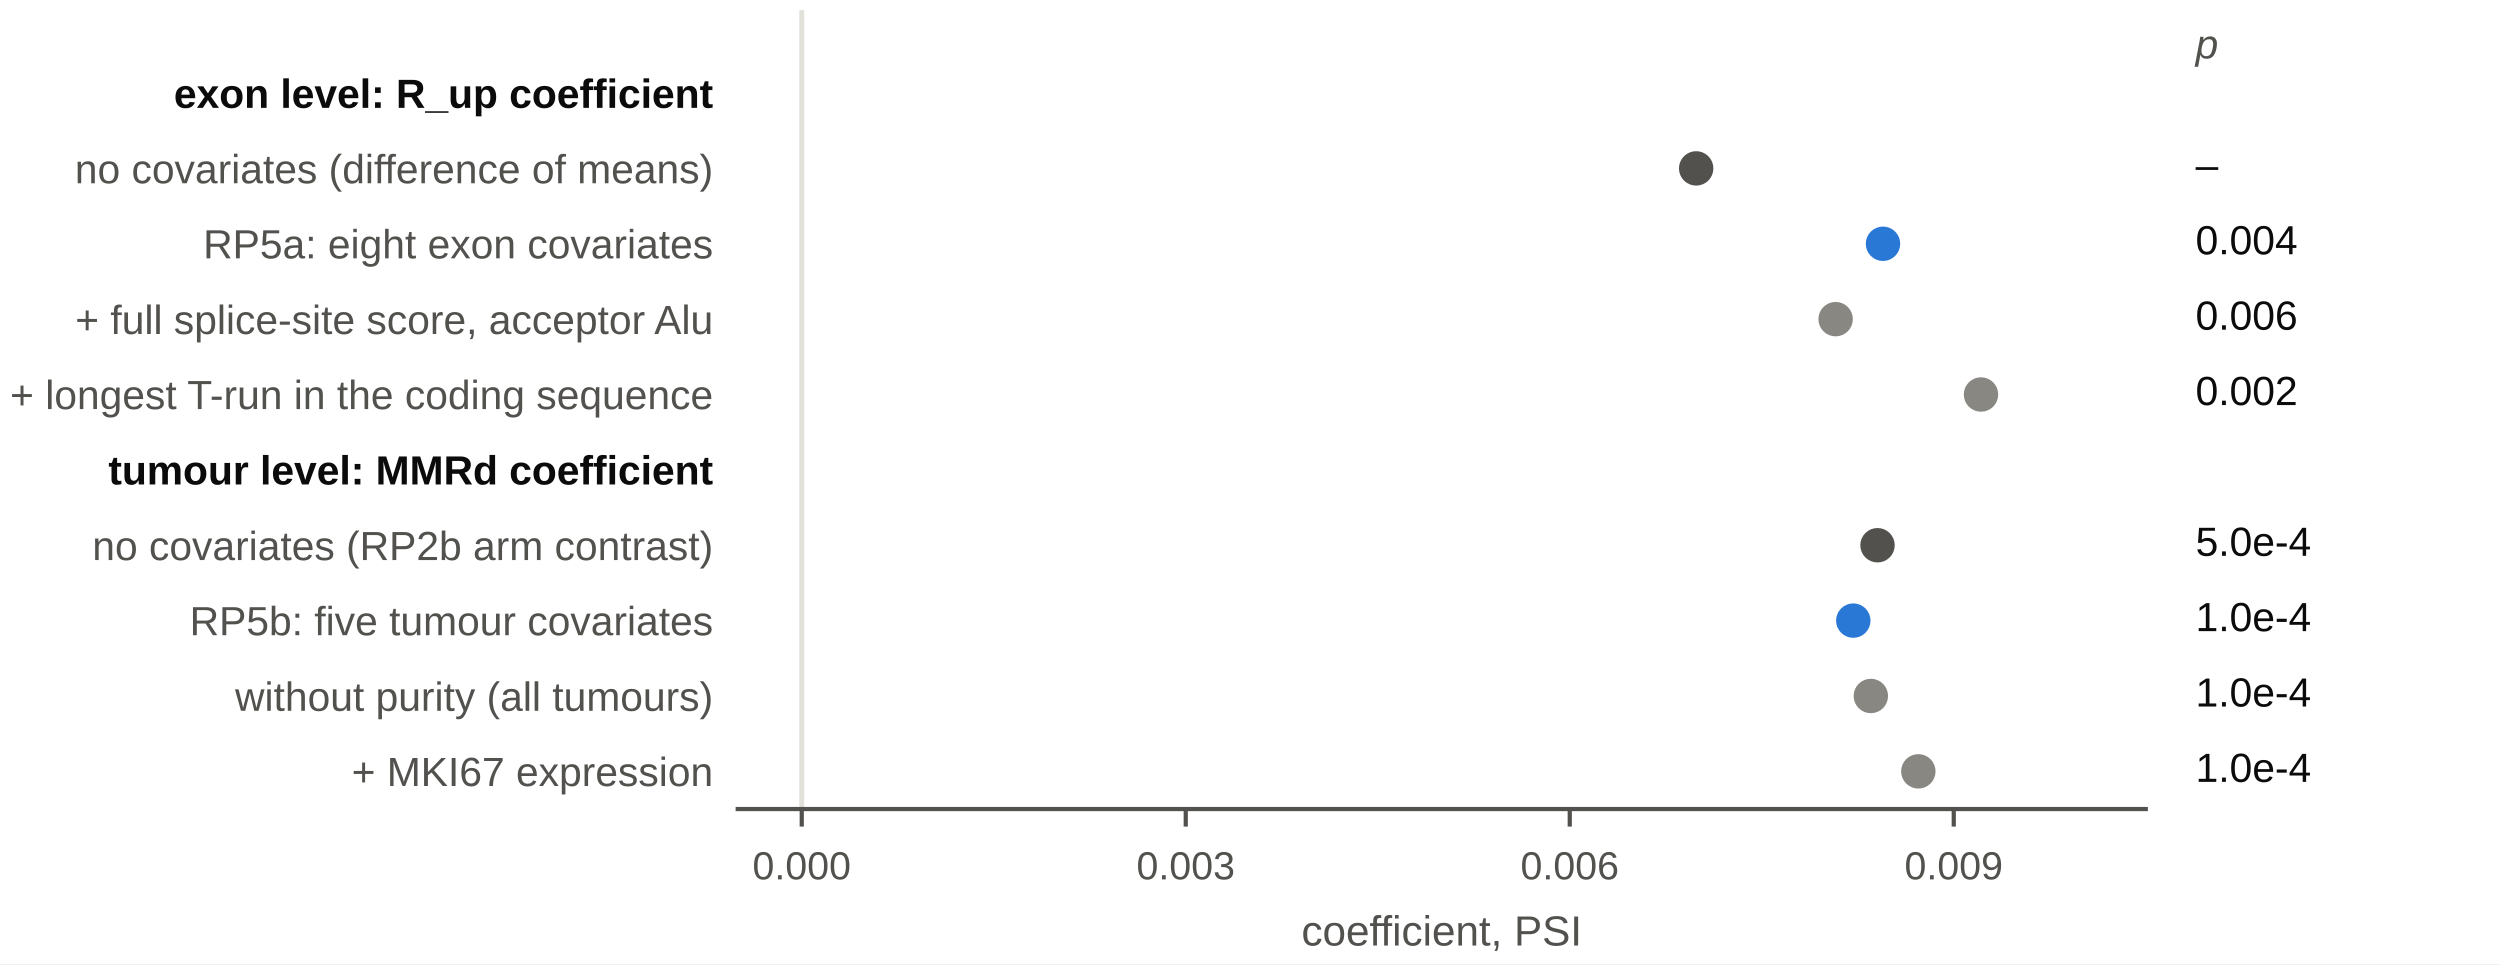
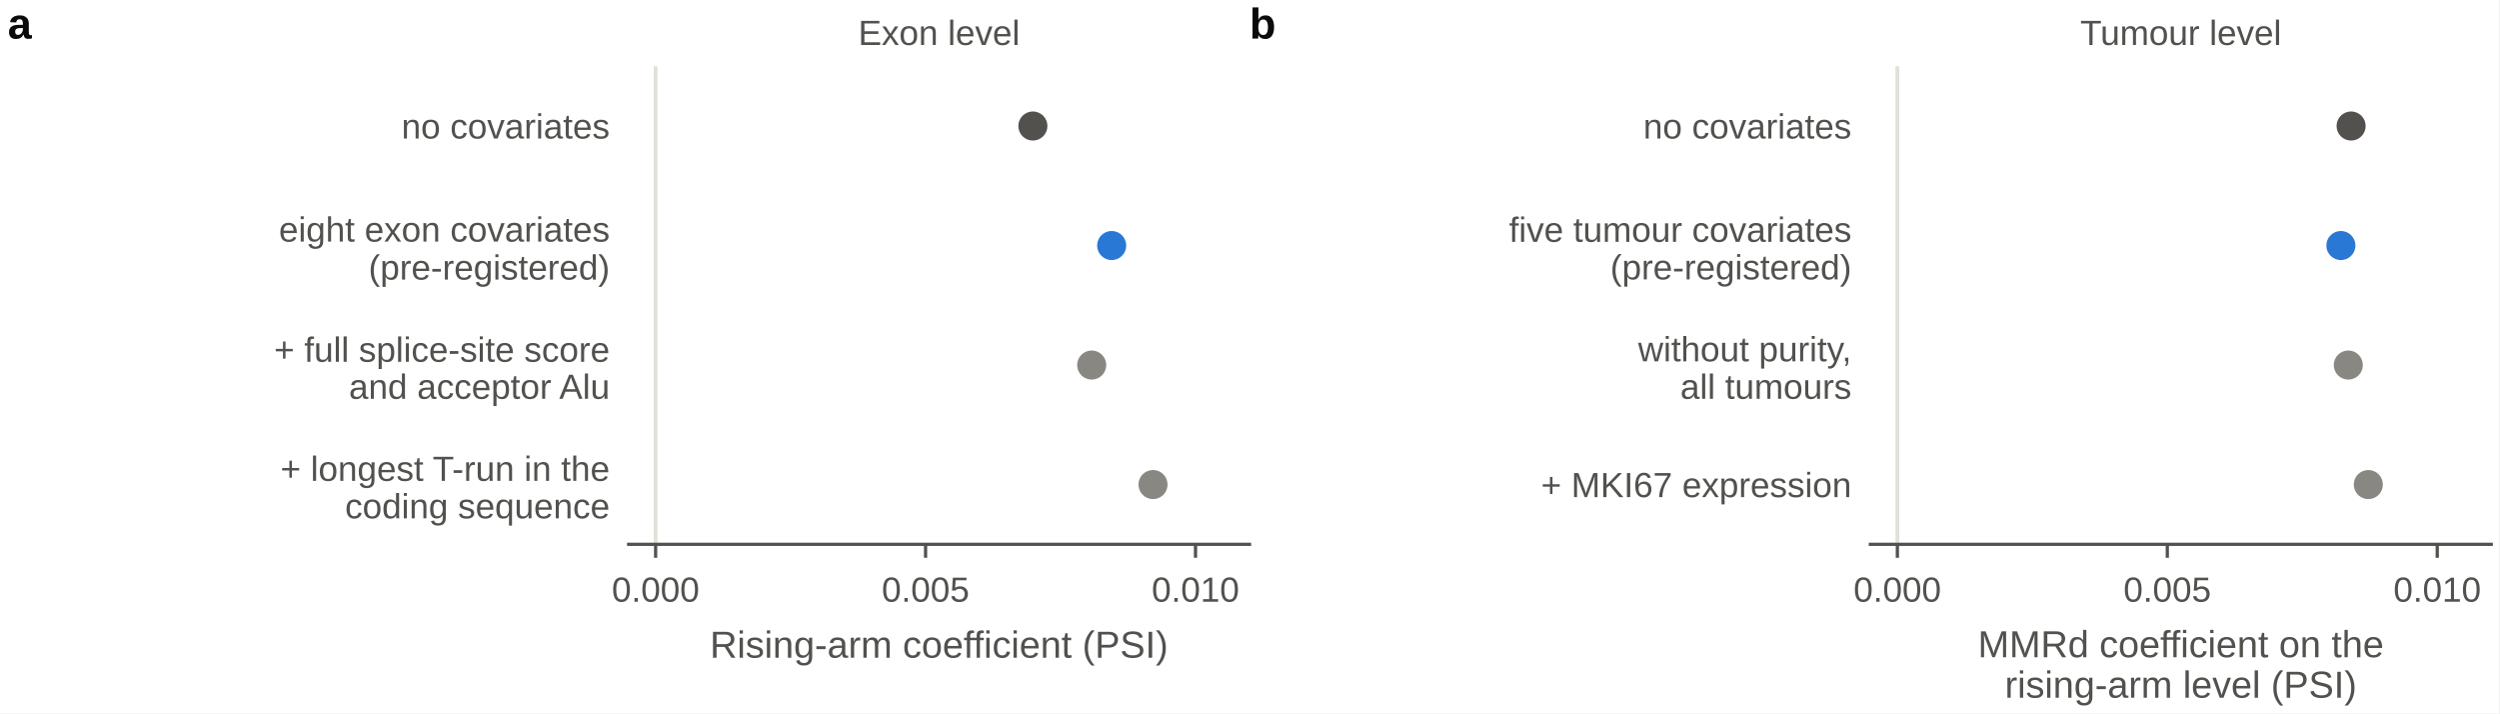
- <svg xmlns="http://www.w3.org/2000/svg" xmlns:xlink="http://www.w3.org/1999/xlink" width="355.645pt" height="137.141pt" viewBox="0 0 355.645 137.141" version="1.1">
+ <svg xmlns="http://www.w3.org/2000/svg" xmlns:xlink="http://www.w3.org/1999/xlink" width="463.867pt" height="132.372pt" viewBox="0 0 463.867 132.372" version="1.1">
  <defs>
    <style type="text/css">*{stroke-linejoin: round; stroke-linecap: butt}</style>
  </defs>
  <g id="figure_1">
    <g id="patch_1">
-       <path d="M -0 137.141  L 355.645 137.141  L 355.645 0  L -0 0  z " style="fill: #ffffff" />
+       <path d="M 0 132.372  L 463.867 132.372  L 463.867 -0  L 0 -0  z " style="fill: #ffffff" />
    </g>
    <g id="axes_1">
      <g id="patch_2">
-         <path d="M 104.95 115.092  L 305.251 115.092  L 305.251 1.44  L 104.95 1.44  z " style="fill: #ffffff" />
+         <path d="M 116.687 100.997  L 231.934 100.997  L 231.934 12.293  L 116.687 12.293  z " style="fill: #ffffff" />
      </g>
      <g id="line2d_1">
-         <path d="M 114.055 115.092  L 114.055 1.44  " clip-path="url(#p93a38bf229)" style="fill: none; stroke: #e1e0d9; stroke-width: 0.7; stroke-linecap: square" />
+         <path d="M 121.698 100.997  L 121.698 12.293  " clip-path="url(#pcd7454ae6a)" style="fill: none; stroke: #e1e0d9; stroke-width: 0.7; stroke-linecap: square" />
      </g>
      <g id="matplotlib.axis_1">
        <g id="xtick_1">
          <g id="line2d_2">
            <defs>
-               <path id="me3aef39484" d="M 0 0  L 0 2.5  " style="stroke: #52514e; stroke-width: 0.6" />
+               <path id="me0f5dee2c0" d="M 0 0  L 0 2.5  " style="stroke: #52514e; stroke-width: 0.6" />
            </defs>
            <g>
-               <use xlink:href="#me3aef39484" x="114.055" y="115.092" style="fill: #52514e; stroke: #52514e; stroke-width: 0.6" />
+               <use xlink:href="#me0f5dee2c0" x="121.698" y="100.997" style="fill: #52514e; stroke: #52514e; stroke-width: 0.6" />
            </g>
          </g>
          <g id="text_1">
-             <text style="font-size: 5.6px; font-family: 'Arial', 'Helvetica', 'DejaVu Sans', sans-serif; text-anchor: middle; fill: #52514e" x="114.055" y="125.1" transform="rotate(-0 114.0547 125.1004)">0.000</text>
+             <text style="font-size: 6.5px; font-family: 'Arial', 'Helvetica', 'DejaVu Sans', sans-serif; text-anchor: middle; fill: #52514e" x="121.698" y="111.65" transform="rotate(-0 121.6975 111.6497)">0.000</text>
          </g>
        </g>
        <g id="xtick_2">
          <g id="line2d_3">
            <g>
-               <use xlink:href="#me3aef39484" x="168.682" y="115.092" style="fill: #52514e; stroke: #52514e; stroke-width: 0.6" />
+               <use xlink:href="#me0f5dee2c0" x="171.805" y="100.997" style="fill: #52514e; stroke: #52514e; stroke-width: 0.6" />
            </g>
          </g>
          <g id="text_2">
-             <text style="font-size: 5.6px; font-family: 'Arial', 'Helvetica', 'DejaVu Sans', sans-serif; text-anchor: middle; fill: #52514e" x="168.682" y="125.1" transform="rotate(-0 168.6823 125.1004)">0.003</text>
+             <text style="font-size: 6.5px; font-family: 'Arial', 'Helvetica', 'DejaVu Sans', sans-serif; text-anchor: middle; fill: #52514e" x="171.805" y="111.65" transform="rotate(-0 171.8048 111.6497)">0.005</text>
          </g>
        </g>
        <g id="xtick_3">
          <g id="line2d_4">
            <g>
-               <use xlink:href="#me3aef39484" x="223.31" y="115.092" style="fill: #52514e; stroke: #52514e; stroke-width: 0.6" />
+               <use xlink:href="#me0f5dee2c0" x="221.912" y="100.997" style="fill: #52514e; stroke: #52514e; stroke-width: 0.6" />
            </g>
          </g>
          <g id="text_3">
-             <text style="font-size: 5.6px; font-family: 'Arial', 'Helvetica', 'DejaVu Sans', sans-serif; text-anchor: middle; fill: #52514e" x="223.31" y="125.1" transform="rotate(-0 223.3098 125.1004)">0.006</text>
-           </g>
-         </g>
-         <g id="xtick_4">
-           <g id="line2d_5">
-             <g>
-               <use xlink:href="#me3aef39484" x="277.937" y="115.092" style="fill: #52514e; stroke: #52514e; stroke-width: 0.6" />
-             </g>
-           </g>
-           <g id="text_4">
-             <text style="font-size: 5.6px; font-family: 'Arial', 'Helvetica', 'DejaVu Sans', sans-serif; text-anchor: middle; fill: #52514e" x="277.937" y="125.1" transform="rotate(-0 277.9374 125.1004)">0.009</text>
-           </g>
-         </g>
-         <g id="text_5">
-           <text style="font-size: 6px; font-family: 'Arial', 'Helvetica', 'DejaVu Sans', sans-serif; text-anchor: middle; fill: #52514e" x="205.101" y="134.508" transform="rotate(-0 205.1007 134.5081)">coefficient, PSI</text>
+             <text style="font-size: 6.5px; font-family: 'Arial', 'Helvetica', 'DejaVu Sans', sans-serif; text-anchor: middle; fill: #52514e" x="221.912" y="111.65" transform="rotate(-0 221.9121 111.6497)">0.010</text>
+           </g>
+         </g>
+         <g id="text_4">
+           <text style="font-size: 7px; font-family: 'Arial', 'Helvetica', 'DejaVu Sans', sans-serif; text-anchor: middle; fill: #52514e" x="174.31" y="122.037" transform="rotate(-0 174.3102 122.0374)">Rising-arm coefficient (PSI)</text>
        </g>
      </g>
      <g id="matplotlib.axis_2">
        <g id="ytick_1">
+           <g id="line2d_5" />
+           <g id="text_5">
+             <text style="font-size: 6.5px; font-family: 'Arial', 'Helvetica', 'DejaVu Sans', sans-serif; text-anchor: end; fill: #52514e" x="113.187" y="25.707" transform="rotate(-0 113.1868 25.70745)">no covariates</text>
+           </g>
+         </g>
+         <g id="ytick_2">
          <g id="line2d_6" />
          <g id="text_6">
-             <text style="font-weight: 700; font-size: 5.8px; font-family: 'Arial', 'Helvetica', 'DejaVu Sans', sans-serif; text-anchor: end; fill: #0b0b0b" x="101.45" y="15.345" transform="rotate(-0 101.4501 15.34519)">exon level: R_up coefficient</text>
-           </g>
-         </g>
-         <g id="ytick_2">
+             <text style="font-size: 6.5px; font-family: 'Arial', 'Helvetica', 'DejaVu Sans', sans-serif; fill: #52514e" transform="translate(51.76482 44.83353)">eight exon covariates</text>
+             <text style="font-size: 6.5px; font-family: 'Arial', 'Helvetica', 'DejaVu Sans', sans-serif; fill: #52514e" transform="translate(68.39872 51.87973)">(pre-registered)</text>
+           </g>
+         </g>
+         <g id="ytick_3">
          <g id="line2d_7" />
          <g id="text_7">
-             <text style="font-size: 5.8px; font-family: 'Arial', 'Helvetica', 'DejaVu Sans', sans-serif; text-anchor: end; fill: #52514e" x="101.45" y="26.067" transform="rotate(-0 101.4501 26.06707)">no covariates (difference of means)</text>
-           </g>
-         </g>
-         <g id="ytick_3">
+             <text style="font-size: 6.5px; font-family: 'Arial', 'Helvetica', 'DejaVu Sans', sans-serif; fill: #52514e" transform="translate(50.87412 67.12683)">+ full splice-site score</text>
+             <text style="font-size: 6.5px; font-family: 'Arial', 'Helvetica', 'DejaVu Sans', sans-serif; fill: #52514e" transform="translate(64.76583 74.0018)">and acceptor Alu</text>
+           </g>
+         </g>
+         <g id="ytick_4">
          <g id="line2d_8" />
          <g id="text_8">
-             <text style="font-size: 5.8px; font-family: 'Arial', 'Helvetica', 'DejaVu Sans', sans-serif; text-anchor: end; fill: #52514e" x="101.45" y="36.754" transform="rotate(-0 101.4501 36.75362)">RP5a: eight exon covariates</text>
-           </g>
-         </g>
-         <g id="ytick_4">
-           <g id="line2d_9" />
-           <g id="text_9">
-             <text style="font-size: 5.8px; font-family: 'Arial', 'Helvetica', 'DejaVu Sans', sans-serif; text-anchor: end; fill: #52514e" x="101.45" y="47.511" transform="rotate(-0 101.4501 47.51085)">+ full splice-site score, acceptor Alu</text>
-           </g>
-         </g>
-         <g id="ytick_5">
-           <g id="line2d_10" />
-           <g id="text_10">
-             <text style="font-size: 5.8px; font-family: 'Arial', 'Helvetica', 'DejaVu Sans', sans-serif; text-anchor: end; fill: #52514e" x="101.45" y="58.197" transform="rotate(-0 101.4501 58.19739)">+ longest T-run in the coding sequence</text>
-           </g>
-         </g>
-         <g id="ytick_6">
-           <g id="line2d_11" />
-           <g id="text_11">
-             <text style="font-weight: 700; font-size: 5.8px; font-family: 'Arial', 'Helvetica', 'DejaVu Sans', sans-serif; text-anchor: end; fill: #0b0b0b" x="101.45" y="68.919" transform="rotate(-0 101.4501 68.91927)">tumour level: MMRd coefficient</text>
-           </g>
-         </g>
-         <g id="ytick_7">
-           <g id="line2d_12" />
-           <g id="text_12">
-             <text style="font-size: 5.8px; font-family: 'Arial', 'Helvetica', 'DejaVu Sans', sans-serif; text-anchor: end; fill: #52514e" x="101.45" y="79.677" transform="rotate(-0 101.4501 79.67651)">no covariates (RP2b arm contrast)</text>
-           </g>
-         </g>
-         <g id="ytick_8">
-           <g id="line2d_13" />
-           <g id="text_13">
-             <text style="font-size: 5.8px; font-family: 'Arial', 'Helvetica', 'DejaVu Sans', sans-serif; text-anchor: end; fill: #52514e" x="101.45" y="90.363" transform="rotate(-0 101.4501 90.36305)">RP5b: five tumour covariates</text>
-           </g>
-         </g>
-         <g id="ytick_9">
-           <g id="line2d_14" />
-           <g id="text_14">
-             <text style="font-size: 5.8px; font-family: 'Arial', 'Helvetica', 'DejaVu Sans', sans-serif; text-anchor: end; fill: #52514e" x="101.45" y="101.12" transform="rotate(-0 101.4501 101.1203)">without purity (all tumours)</text>
-           </g>
-         </g>
-         <g id="ytick_10">
-           <g id="line2d_15" />
-           <g id="text_15">
-             <text style="font-size: 5.8px; font-family: 'Arial', 'Helvetica', 'DejaVu Sans', sans-serif; text-anchor: end; fill: #52514e" x="101.45" y="111.815" transform="rotate(-0 101.4501 111.8154)">+ MKI67 expression</text>
-           </g>
-         </g>
-       </g>
-       <g id="line2d_16">
+             <text style="font-size: 6.5px; font-family: 'Arial', 'Helvetica', 'DejaVu Sans', sans-serif; fill: #52514e" transform="translate(52.05833 89.22514)">+ longest T-run in the</text>
+             <text style="font-size: 6.5px; font-family: 'Arial', 'Helvetica', 'DejaVu Sans', sans-serif; fill: #52514e" transform="translate(64.04068 96.17628)">coding sequence</text>
+           </g>
+         </g>
+       </g>
+       <g id="patch_3">
+         <path d="M 116.687 100.997  L 231.934 100.997  " style="fill: none; stroke: #52514e; stroke-width: 0.6; stroke-linejoin: miter; stroke-linecap: square" />
+       </g>
+       <g id="line2d_9">
        <defs>
-           <path id="me55f7d7b95" d="M 0 1.95  C 0.517 1.95 1.013 1.745 1.379 1.379  C 1.745 1.013 1.95 0.517 1.95 0  C 1.95 -0.517 1.745 -1.013 1.379 -1.379  C 1.013 -1.745 0.517 -1.95 0 -1.95  C -0.517 -1.95 -1.013 -1.745 -1.379 -1.379  C -1.745 -1.013 -1.95 -0.517 -1.95 0  C -1.95 0.517 -1.745 1.013 -1.379 1.379  C -1.013 1.745 -0.517 1.95 0 1.95  z " style="stroke: #52514e" />
+           <path id="mab4841343a" d="M 0 2.2  C 0.583 2.2 1.143 1.968 1.556 1.556  C 1.968 1.143 2.2 0.583 2.2 0  C 2.2 -0.583 1.968 -1.143 1.556 -1.556  C 1.143 -1.968 0.583 -2.2 0 -2.2  C -0.583 -2.2 -1.143 -1.968 -1.556 -1.556  C -1.968 -1.143 -2.2 -0.583 -2.2 0  C -2.2 0.583 -1.968 1.143 -1.556 1.556  C -1.143 1.968 -0.583 2.2 0 2.2  z " style="stroke: #52514e" />
        </defs>
-         <g clip-path="url(#p93a38bf229)">
-           <use xlink:href="#me55f7d7b95" x="241.294" y="23.956" style="fill: #52514e; stroke: #52514e" />
-         </g>
-       </g>
-       <g id="line2d_17">
+         <g clip-path="url(#pcd7454ae6a)">
+           <use xlink:href="#mab4841343a" x="191.724" y="23.381" style="fill: #52514e; stroke: #52514e" />
+         </g>
+       </g>
+       <g id="line2d_10">
        <defs>
-           <path id="m1c44965573" d="M 0 1.95  C 0.517 1.95 1.013 1.745 1.379 1.379  C 1.745 1.013 1.95 0.517 1.95 0  C 1.95 -0.517 1.745 -1.013 1.379 -1.379  C 1.013 -1.745 0.517 -1.95 0 -1.95  C -0.517 -1.95 -1.013 -1.745 -1.379 -1.379  C -1.745 -1.013 -1.95 -0.517 -1.95 0  C -1.95 0.517 -1.745 1.013 -1.379 1.379  C -1.013 1.745 -0.517 1.95 0 1.95  z " style="stroke: #2a78d6" />
+           <path id="m0bff9bb529" d="M 0 2.2  C 0.583 2.2 1.143 1.968 1.556 1.556  C 1.968 1.143 2.2 0.583 2.2 0  C 2.2 -0.583 1.968 -1.143 1.556 -1.556  C 1.143 -1.968 0.583 -2.2 0 -2.2  C -0.583 -2.2 -1.143 -1.968 -1.556 -1.556  C -1.968 -1.143 -2.2 -0.583 -2.2 0  C -2.2 0.583 -1.968 1.143 -1.556 1.556  C -1.143 1.968 -0.583 2.2 0 2.2  z " style="stroke: #2a78d6" />
        </defs>
-         <g clip-path="url(#p93a38bf229)">
-           <use xlink:href="#m1c44965573" x="267.871" y="34.678" style="fill: #2a78d6; stroke: #2a78d6" />
-         </g>
-       </g>
-       <g id="line2d_18">
+         <g clip-path="url(#pcd7454ae6a)">
+           <use xlink:href="#m0bff9bb529" x="206.35" y="45.557" style="fill: #2a78d6; stroke: #2a78d6" />
+         </g>
+       </g>
+       <g id="line2d_11">
        <defs>
-           <path id="ma4c8d04171" d="M 0 1.95  C 0.517 1.95 1.013 1.745 1.379 1.379  C 1.745 1.013 1.95 0.517 1.95 0  C 1.95 -0.517 1.745 -1.013 1.379 -1.379  C 1.013 -1.745 0.517 -1.95 0 -1.95  C -0.517 -1.95 -1.013 -1.745 -1.379 -1.379  C -1.745 -1.013 -1.95 -0.517 -1.95 0  C -1.95 0.517 -1.745 1.013 -1.379 1.379  C -1.013 1.745 -0.517 1.95 0 1.95  z " style="stroke: #898781" />
+           <path id="m44e1e31f8a" d="M 0 2.2  C 0.583 2.2 1.143 1.968 1.556 1.556  C 1.968 1.143 2.2 0.583 2.2 0  C 2.2 -0.583 1.968 -1.143 1.556 -1.556  C 1.143 -1.968 0.583 -2.2 0 -2.2  C -0.583 -2.2 -1.143 -1.968 -1.556 -1.556  C -1.968 -1.143 -2.2 -0.583 -2.2 0  C -2.2 0.583 -1.968 1.143 -1.556 1.556  C -1.143 1.968 -0.583 2.2 0 2.2  z " style="stroke: #898781" />
        </defs>
-         <g clip-path="url(#p93a38bf229)">
-           <use xlink:href="#ma4c8d04171" x="261.132" y="45.4" style="fill: #898781; stroke: #898781" />
-         </g>
-       </g>
-       <g id="line2d_19">
-         <g clip-path="url(#p93a38bf229)">
-           <use xlink:href="#ma4c8d04171" x="281.813" y="56.122" style="fill: #898781; stroke: #898781" />
-         </g>
-       </g>
-       <g id="line2d_20">
-         <g clip-path="url(#p93a38bf229)">
-           <use xlink:href="#me55f7d7b95" x="267.092" y="77.565" style="fill: #52514e; stroke: #52514e" />
-         </g>
-       </g>
-       <g id="line2d_21">
-         <g clip-path="url(#p93a38bf229)">
-           <use xlink:href="#m1c44965573" x="263.646" y="88.287" style="fill: #2a78d6; stroke: #2a78d6" />
-         </g>
-       </g>
-       <g id="line2d_22">
-         <g clip-path="url(#p93a38bf229)">
-           <use xlink:href="#ma4c8d04171" x="266.143" y="99.009" style="fill: #898781; stroke: #898781" />
-         </g>
-       </g>
-       <g id="line2d_23">
-         <g clip-path="url(#p93a38bf229)">
-           <use xlink:href="#ma4c8d04171" x="272.898" y="109.731" style="fill: #898781; stroke: #898781" />
-         </g>
-       </g>
-       <g id="patch_3">
-         <path d="M 104.95 115.092  L 305.251 115.092  " style="fill: none; stroke: #52514e; stroke-width: 0.6; stroke-linejoin: miter; stroke-linecap: square" />
+         <g clip-path="url(#pcd7454ae6a)">
+           <use xlink:href="#m44e1e31f8a" x="202.642" y="67.733" style="fill: #898781; stroke: #898781" />
+         </g>
+       </g>
+       <g id="line2d_12">
+         <g clip-path="url(#pcd7454ae6a)">
+           <use xlink:href="#m44e1e31f8a" x="214.024" y="89.909" style="fill: #898781; stroke: #898781" />
+         </g>
+       </g>
+       <g id="text_9">
+         <text style="font-size: 6.5px; font-family: 'Arial', 'Helvetica', 'DejaVu Sans', sans-serif; text-anchor: middle; fill: #52514e" x="174.31" y="8.34" transform="rotate(-0 174.3102 8.340165)">Exon level</text>
+       </g>
+       <g id="text_10">
+         <text style="font-weight: 700; font-size: 8px; font-family: 'Arial', 'Helvetica', 'DejaVu Sans', sans-serif; text-anchor: start; fill: #0b0b0b" x="1.44" y="7.166" transform="rotate(-0 1.44 7.16625)">a</text>
      </g>
    </g>
    <g id="axes_2">
-       <g id="text_16">
-         <text style="font-size: 5.8px; font-family: 'Arial', 'Helvetica', 'DejaVu Sans', sans-serif; text-anchor: start; fill: #0b0b0b" x="312.342" y="25.455" transform="rotate(-0 312.3418 25.45535)">–</text>
-       </g>
-       <g id="text_17">
-         <text style="font-size: 5.8px; font-family: 'Arial', 'Helvetica', 'DejaVu Sans', sans-serif; text-anchor: start; fill: #0b0b0b" x="312.342" y="36.177" transform="rotate(-0 312.3418 36.17724)">0.004</text>
-       </g>
-       <g id="text_18">
-         <text style="font-size: 5.8px; font-family: 'Arial', 'Helvetica', 'DejaVu Sans', sans-serif; text-anchor: start; fill: #0b0b0b" x="312.342" y="46.899" transform="rotate(-0 312.3418 46.89913)">0.006</text>
+       <g id="patch_4">
+         <path d="M 347.18 100.997  L 462.427 100.997  L 462.427 12.293  L 347.18 12.293  z " style="fill: #ffffff" />
+       </g>
+       <g id="line2d_13">
+         <path d="M 352.191 100.997  L 352.191 12.293  " clip-path="url(#pea4fc04236)" style="fill: none; stroke: #e1e0d9; stroke-width: 0.7; stroke-linecap: square" />
+       </g>
+       <g id="matplotlib.axis_3">
+         <g id="xtick_4">
+           <g id="line2d_14">
+             <g>
+               <use xlink:href="#me0f5dee2c0" x="352.191" y="100.997" style="fill: #52514e; stroke: #52514e; stroke-width: 0.6" />
+             </g>
+           </g>
+           <g id="text_11">
+             <text style="font-size: 6.5px; font-family: 'Arial', 'Helvetica', 'DejaVu Sans', sans-serif; text-anchor: middle; fill: #52514e" x="352.191" y="111.65" transform="rotate(-0 352.191 111.6497)">0.000</text>
+           </g>
+         </g>
+         <g id="xtick_5">
+           <g id="line2d_15">
+             <g>
+               <use xlink:href="#me0f5dee2c0" x="402.298" y="100.997" style="fill: #52514e; stroke: #52514e; stroke-width: 0.6" />
+             </g>
+           </g>
+           <g id="text_12">
+             <text style="font-size: 6.5px; font-family: 'Arial', 'Helvetica', 'DejaVu Sans', sans-serif; text-anchor: middle; fill: #52514e" x="402.298" y="111.65" transform="rotate(-0 402.2983 111.6497)">0.005</text>
+           </g>
+         </g>
+         <g id="xtick_6">
+           <g id="line2d_16">
+             <g>
+               <use xlink:href="#me0f5dee2c0" x="452.406" y="100.997" style="fill: #52514e; stroke: #52514e; stroke-width: 0.6" />
+             </g>
+           </g>
+           <g id="text_13">
+             <text style="font-size: 6.5px; font-family: 'Arial', 'Helvetica', 'DejaVu Sans', sans-serif; text-anchor: middle; fill: #52514e" x="452.406" y="111.65" transform="rotate(-0 452.4056 111.6497)">0.010</text>
+           </g>
+         </g>
+         <g id="text_14">
+           <text style="font-size: 7px; font-family: 'Arial', 'Helvetica', 'DejaVu Sans', sans-serif; fill: #52514e" transform="translate(367.1278 121.9521)">MMRd coefficient on the</text>
+           <text style="font-size: 7px; font-family: 'Arial', 'Helvetica', 'DejaVu Sans', sans-serif; fill: #52514e" transform="translate(372.1328 129.4583)">rising-arm level (PSI)</text>
+         </g>
+       </g>
+       <g id="matplotlib.axis_4">
+         <g id="ytick_5">
+           <g id="line2d_17" />
+           <g id="text_15">
+             <text style="font-size: 6.5px; font-family: 'Arial', 'Helvetica', 'DejaVu Sans', sans-serif; text-anchor: end; fill: #52514e" x="343.68" y="25.707" transform="rotate(-0 343.6803 25.70745)">no covariates</text>
+           </g>
+         </g>
+         <g id="ytick_6">
+           <g id="line2d_18" />
+           <g id="text_16">
+             <text style="font-size: 6.5px; font-family: 'Arial', 'Helvetica', 'DejaVu Sans', sans-serif; fill: #52514e" transform="translate(280.1032 44.87161)">five tumour covariates</text>
+             <text style="font-size: 6.5px; font-family: 'Arial', 'Helvetica', 'DejaVu Sans', sans-serif; fill: #52514e" transform="translate(298.8923 51.84164)">(pre-registered)</text>
+           </g>
+         </g>
+         <g id="ytick_7">
+           <g id="line2d_19" />
+           <g id="text_17">
+             <text style="font-size: 6.5px; font-family: 'Arial', 'Helvetica', 'DejaVu Sans', sans-serif; fill: #52514e" transform="translate(304.0608 67.04914)">without purity,</text>
+             <text style="font-size: 6.5px; font-family: 'Arial', 'Helvetica', 'DejaVu Sans', sans-serif; fill: #52514e" transform="translate(311.8933 74.00028)">all tumours</text>
+           </g>
+         </g>
+         <g id="ytick_8">
+           <g id="line2d_20" />
+           <g id="text_18">
+             <text style="font-size: 6.5px; font-family: 'Arial', 'Helvetica', 'DejaVu Sans', sans-serif; text-anchor: end; fill: #52514e" x="343.68" y="92.245" transform="rotate(-0 343.6803 92.2451)">+ MKI67 expression</text>
+           </g>
+         </g>
+       </g>
+       <g id="patch_5">
+         <path d="M 347.18 100.997  L 462.427 100.997  " style="fill: none; stroke: #52514e; stroke-width: 0.6; stroke-linejoin: miter; stroke-linecap: square" />
+       </g>
+       <g id="line2d_21">
+         <g clip-path="url(#pea4fc04236)">
+           <use xlink:href="#mab4841343a" x="436.415" y="23.381" style="fill: #52514e; stroke: #52514e" />
+         </g>
+       </g>
+       <g id="line2d_22">
+         <g clip-path="url(#pea4fc04236)">
+           <use xlink:href="#m0bff9bb529" x="434.519" y="45.557" style="fill: #2a78d6; stroke: #2a78d6" />
+         </g>
+       </g>
+       <g id="line2d_23">
+         <g clip-path="url(#pea4fc04236)">
+           <use xlink:href="#m44e1e31f8a" x="435.893" y="67.733" style="fill: #898781; stroke: #898781" />
+         </g>
+       </g>
+       <g id="line2d_24">
+         <g clip-path="url(#pea4fc04236)">
+           <use xlink:href="#m44e1e31f8a" x="439.611" y="89.909" style="fill: #898781; stroke: #898781" />
+         </g>
      </g>
      <g id="text_19">
-         <text style="font-size: 5.8px; font-family: 'Arial', 'Helvetica', 'DejaVu Sans', sans-serif; text-anchor: start; fill: #0b0b0b" x="312.342" y="57.621" transform="rotate(-0 312.3418 57.62101)">0.002</text>
+         <text style="font-size: 6.5px; font-family: 'Arial', 'Helvetica', 'DejaVu Sans', sans-serif; text-anchor: middle; fill: #52514e" x="404.804" y="8.34" transform="rotate(-0 404.8037 8.340165)">Tumour level</text>
      </g>
      <g id="text_20">
-         <text style="font-size: 5.8px; font-family: 'Arial', 'Helvetica', 'DejaVu Sans', sans-serif; text-anchor: start; fill: #0b0b0b" x="312.342" y="79.065" transform="rotate(-0 312.3418 79.06479)">5.0e-4</text>
-       </g>
-       <g id="text_21">
-         <text style="font-size: 5.8px; font-family: 'Arial', 'Helvetica', 'DejaVu Sans', sans-serif; text-anchor: start; fill: #0b0b0b" x="312.342" y="89.787" transform="rotate(-0 312.3418 89.78667)">1.0e-4</text>
-       </g>
-       <g id="text_22">
-         <text style="font-size: 5.8px; font-family: 'Arial', 'Helvetica', 'DejaVu Sans', sans-serif; text-anchor: start; fill: #0b0b0b" x="312.342" y="100.509" transform="rotate(-0 312.3418 100.5086)">1.0e-4</text>
-       </g>
-       <g id="text_23">
-         <text style="font-size: 5.8px; font-family: 'Arial', 'Helvetica', 'DejaVu Sans', sans-serif; text-anchor: start; fill: #0b0b0b" x="312.342" y="111.23" transform="rotate(-0 312.3418 111.2304)">1.0e-4</text>
-       </g>
-       <g id="text_24">
-         <text style="font-style: italic; font-size: 5.8px; font-family: 'Arial', 'Helvetica', 'DejaVu Sans', sans-serif; text-anchor: start; fill: #52514e" x="312.342" y="8.3" transform="rotate(-0 312.3418 8.300334)">p</text>
+         <text style="font-weight: 700; font-size: 8px; font-family: 'Arial', 'Helvetica', 'DejaVu Sans', sans-serif; text-anchor: start; fill: #0b0b0b" x="231.934" y="7.166" transform="rotate(-0 231.9335 7.16625)">b</text>
      </g>
    </g>
  </g>
  <defs>
-     <clipPath id="p93a38bf229">
-       <rect x="104.95" y="1.44" width="200.301" height="113.652" />
+     <clipPath id="pcd7454ae6a">
+       <rect x="116.687" y="12.293" width="115.247" height="88.704" />
+     </clipPath>
+     <clipPath id="pea4fc04236">
+       <rect x="347.18" y="12.293" width="115.247" height="88.704" />
    </clipPath>
  </defs>
</svg>
